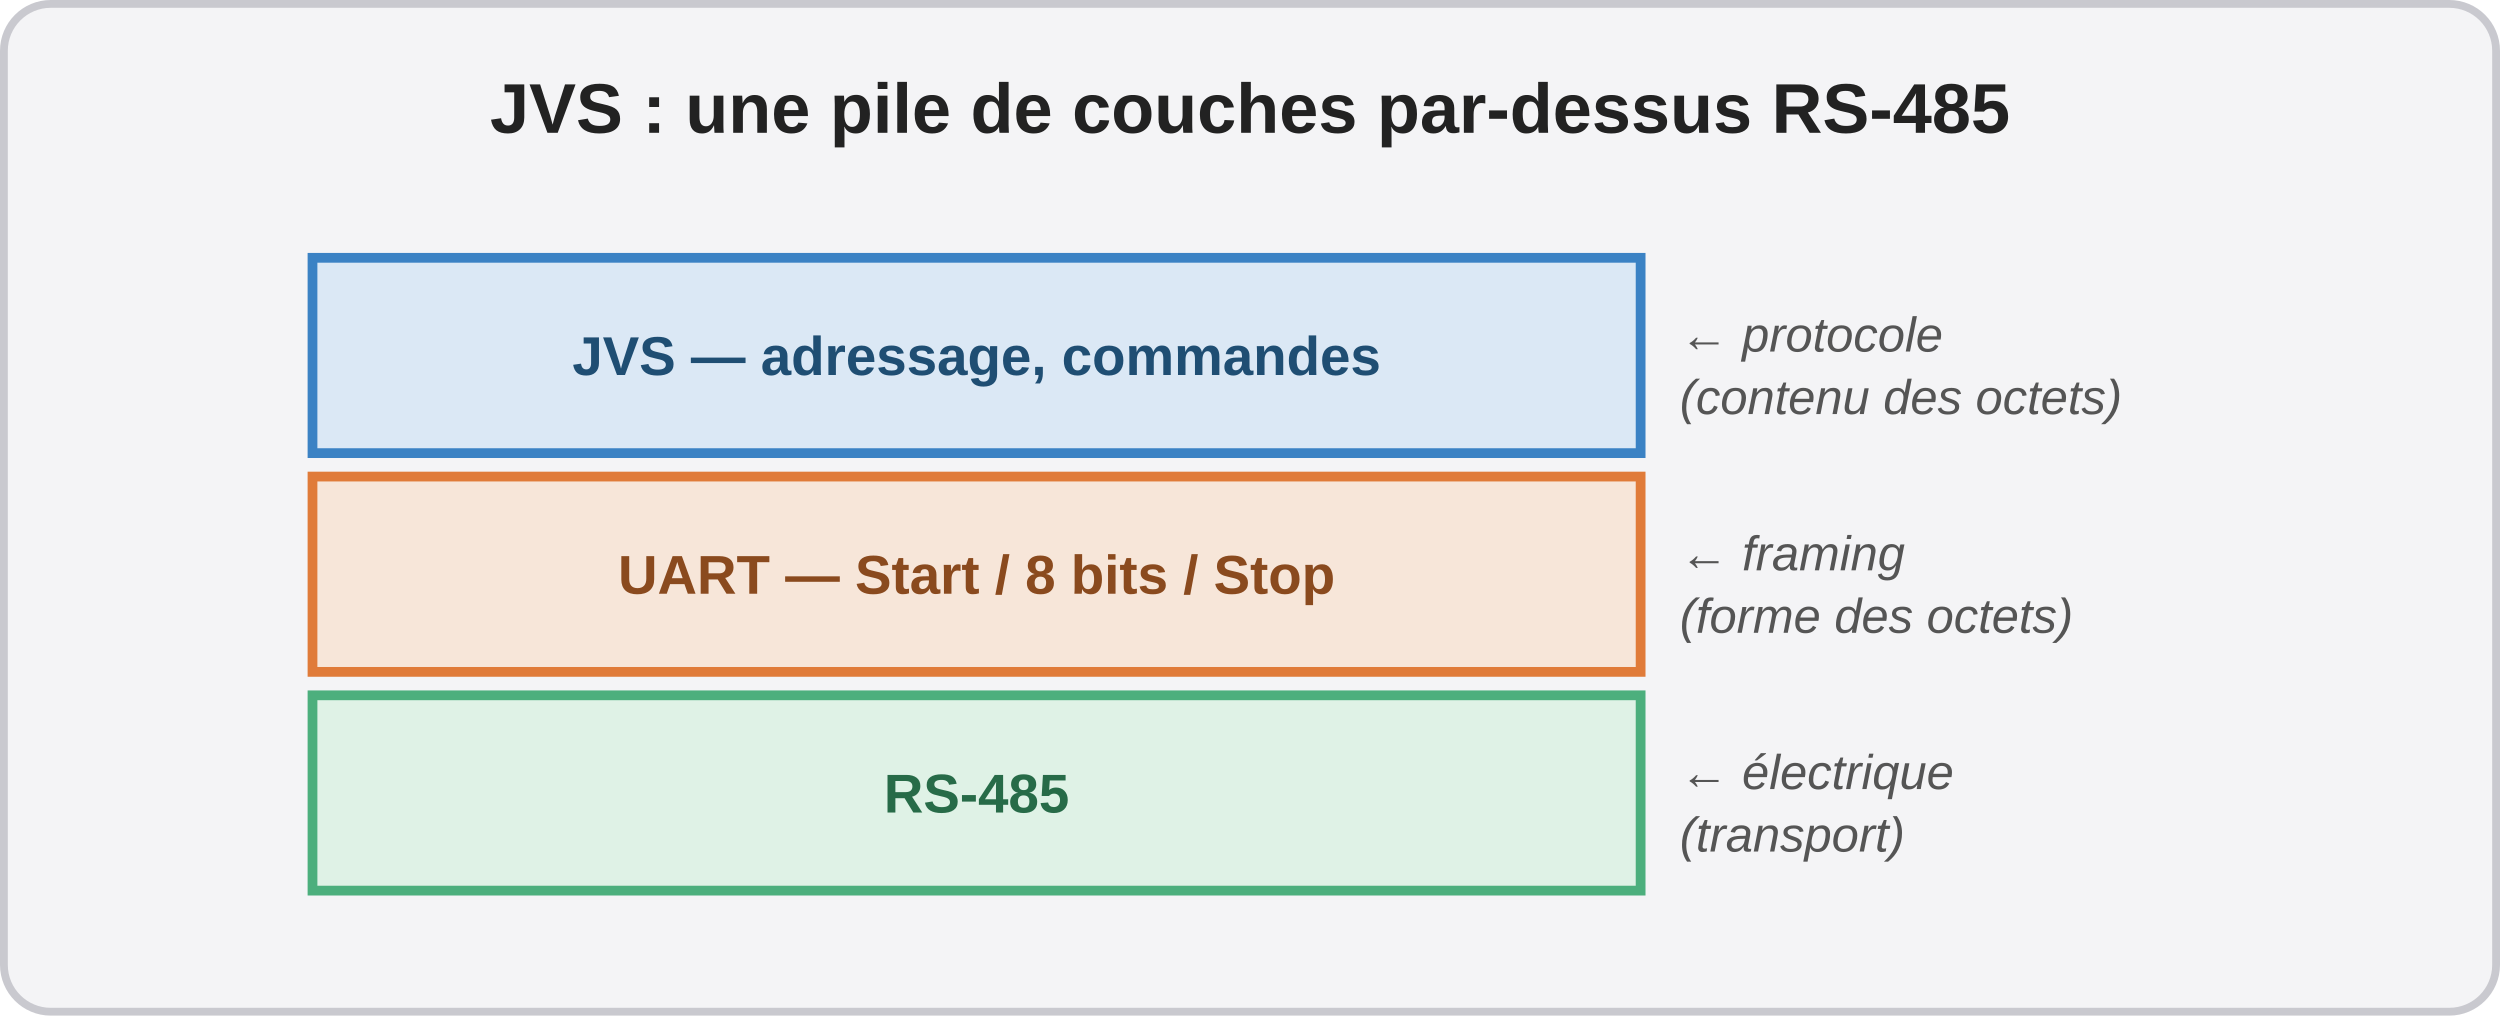
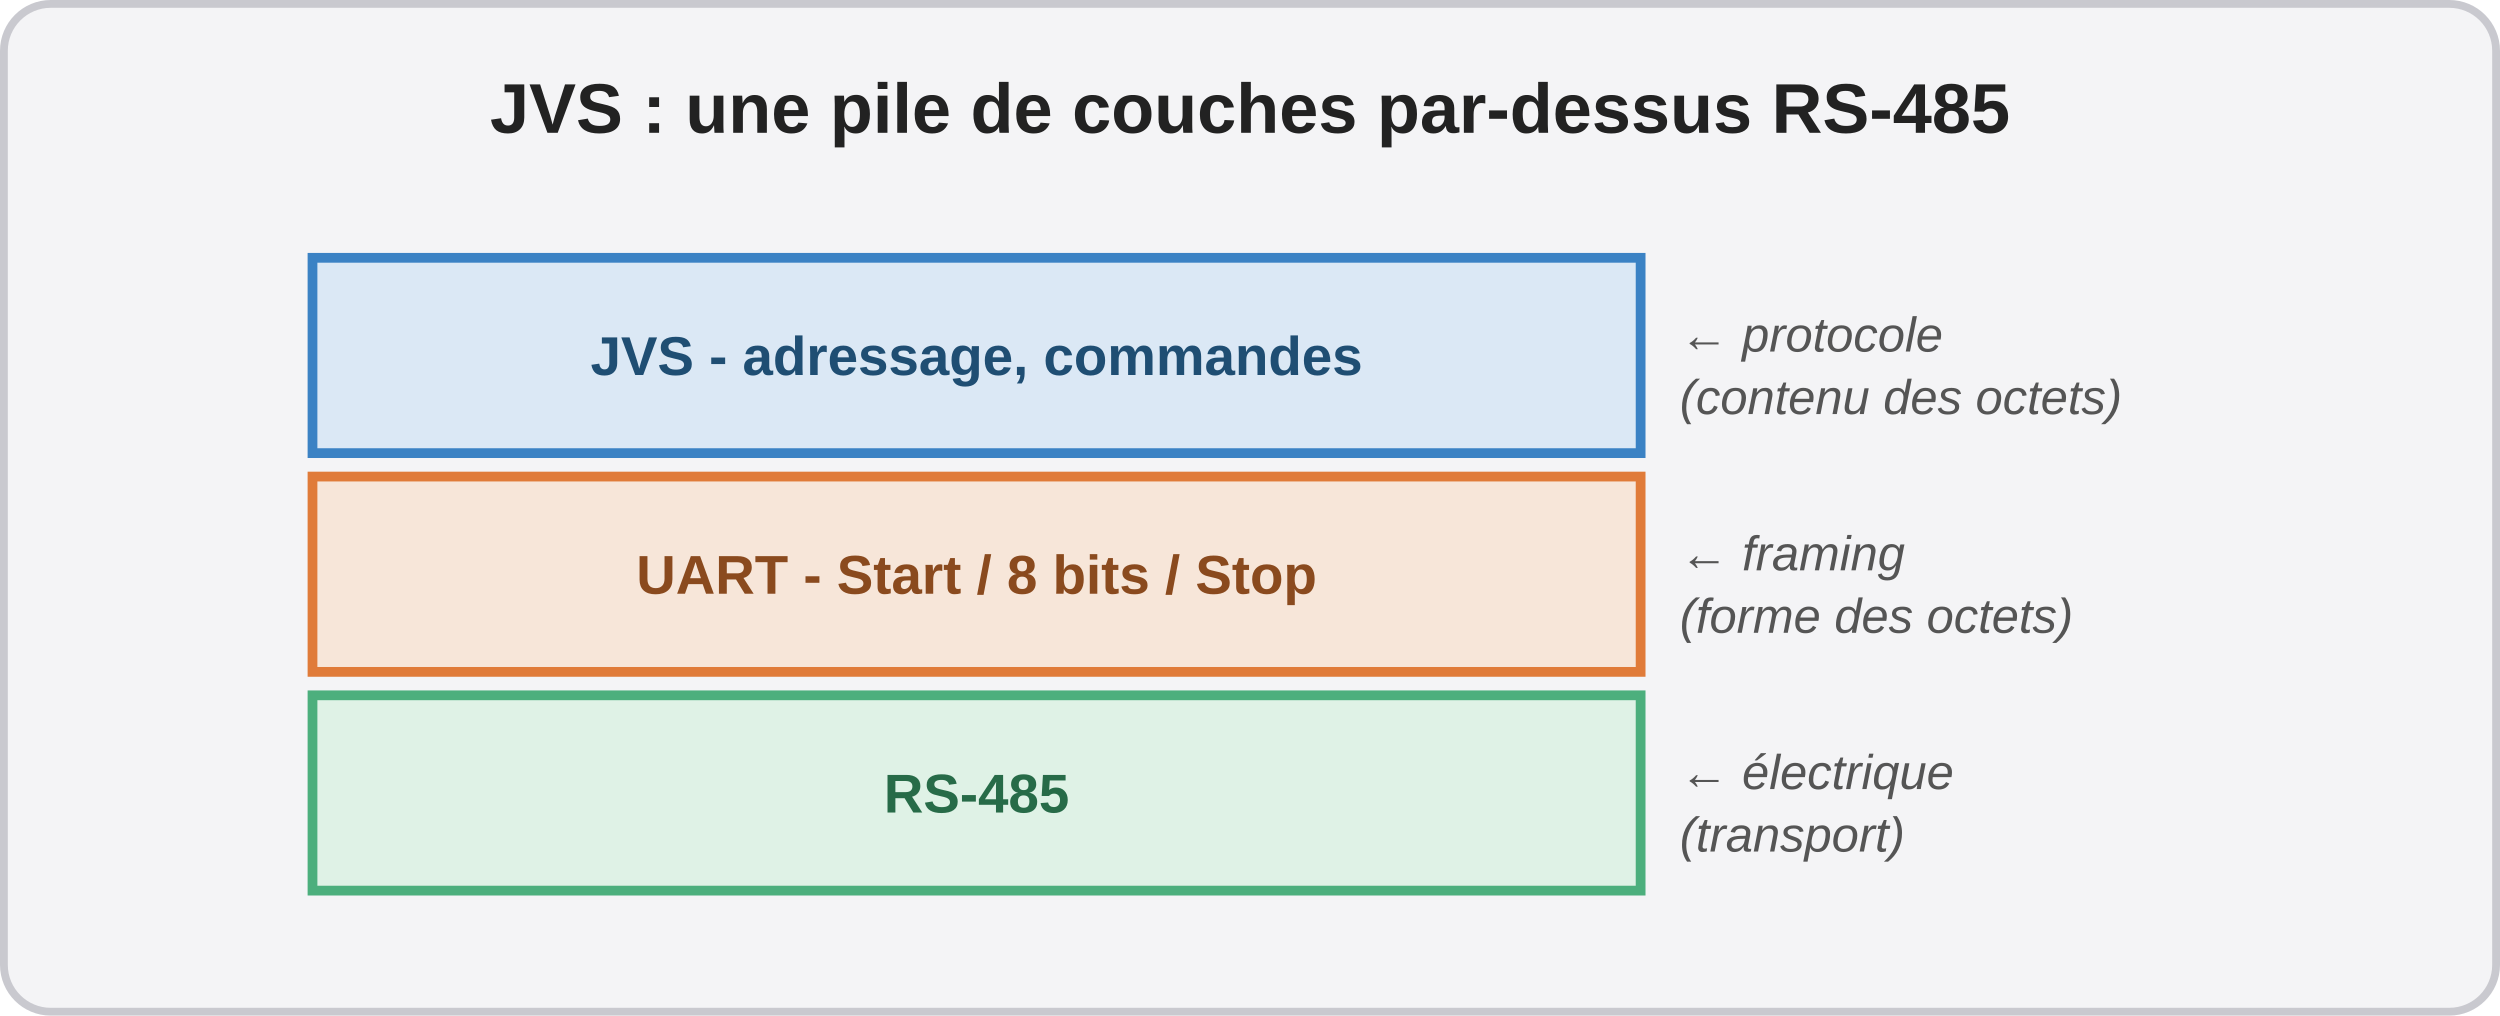
<svg xmlns="http://www.w3.org/2000/svg" viewBox="0 0 640 260" font-family="Arial, Helvetica, sans-serif">
  <rect x="1" y="1" width="638" height="258" rx="12" fill="#f4f4f6" stroke="#c9c9cf" stroke-width="2" />
  <text x="320" y="34" text-anchor="middle" font-size="18" font-weight="bold" fill="#222">JVS : une pile de couches par-dessus RS-485</text>
  <rect x="80" y="66" width="340" height="50" fill="#dbe8f5" stroke="#3b82c4" stroke-width="2.5" />
-   <text x="250" y="96" text-anchor="middle" font-size="14" font-weight="bold" fill="#1f4e73">JVS — adressage, commandes</text>
+   <text x="250" y="96" text-anchor="middle" font-size="14" font-weight="bold" fill="#1f4e73">JVS - adressage, commandes</text>
  <text x="430" y="90" font-size="12.5" font-style="italic" fill="#555">← protocole</text>
  <text x="430" y="106" font-size="12.5" font-style="italic" fill="#555">(contenu des octets)</text>
  <rect x="80" y="122" width="340" height="50" fill="#f7e6d9" stroke="#e07b39" stroke-width="2.5" />
-   <text x="250" y="152" text-anchor="middle" font-size="14" font-weight="bold" fill="#8a4a1e">UART — Start / 8 bits / Stop</text>
+   <text x="250" y="152" text-anchor="middle" font-size="14" font-weight="bold" fill="#8a4a1e">UART - Start / 8 bits / Stop</text>
  <text x="430" y="146" font-size="12.5" font-style="italic" fill="#555">← framing</text>
  <text x="430" y="162" font-size="12.5" font-style="italic" fill="#555">(forme des octets)</text>
  <rect x="80" y="178" width="340" height="50" fill="#dff2e6" stroke="#4caf7d" stroke-width="2.5" />
  <text x="250" y="208" text-anchor="middle" font-size="14" font-weight="bold" fill="#276b48">RS-485</text>
  <text x="430" y="202" font-size="12.5" font-style="italic" fill="#555">← électrique</text>
  <text x="430" y="218" font-size="12.5" font-style="italic" fill="#555">(transport)</text>
</svg>
